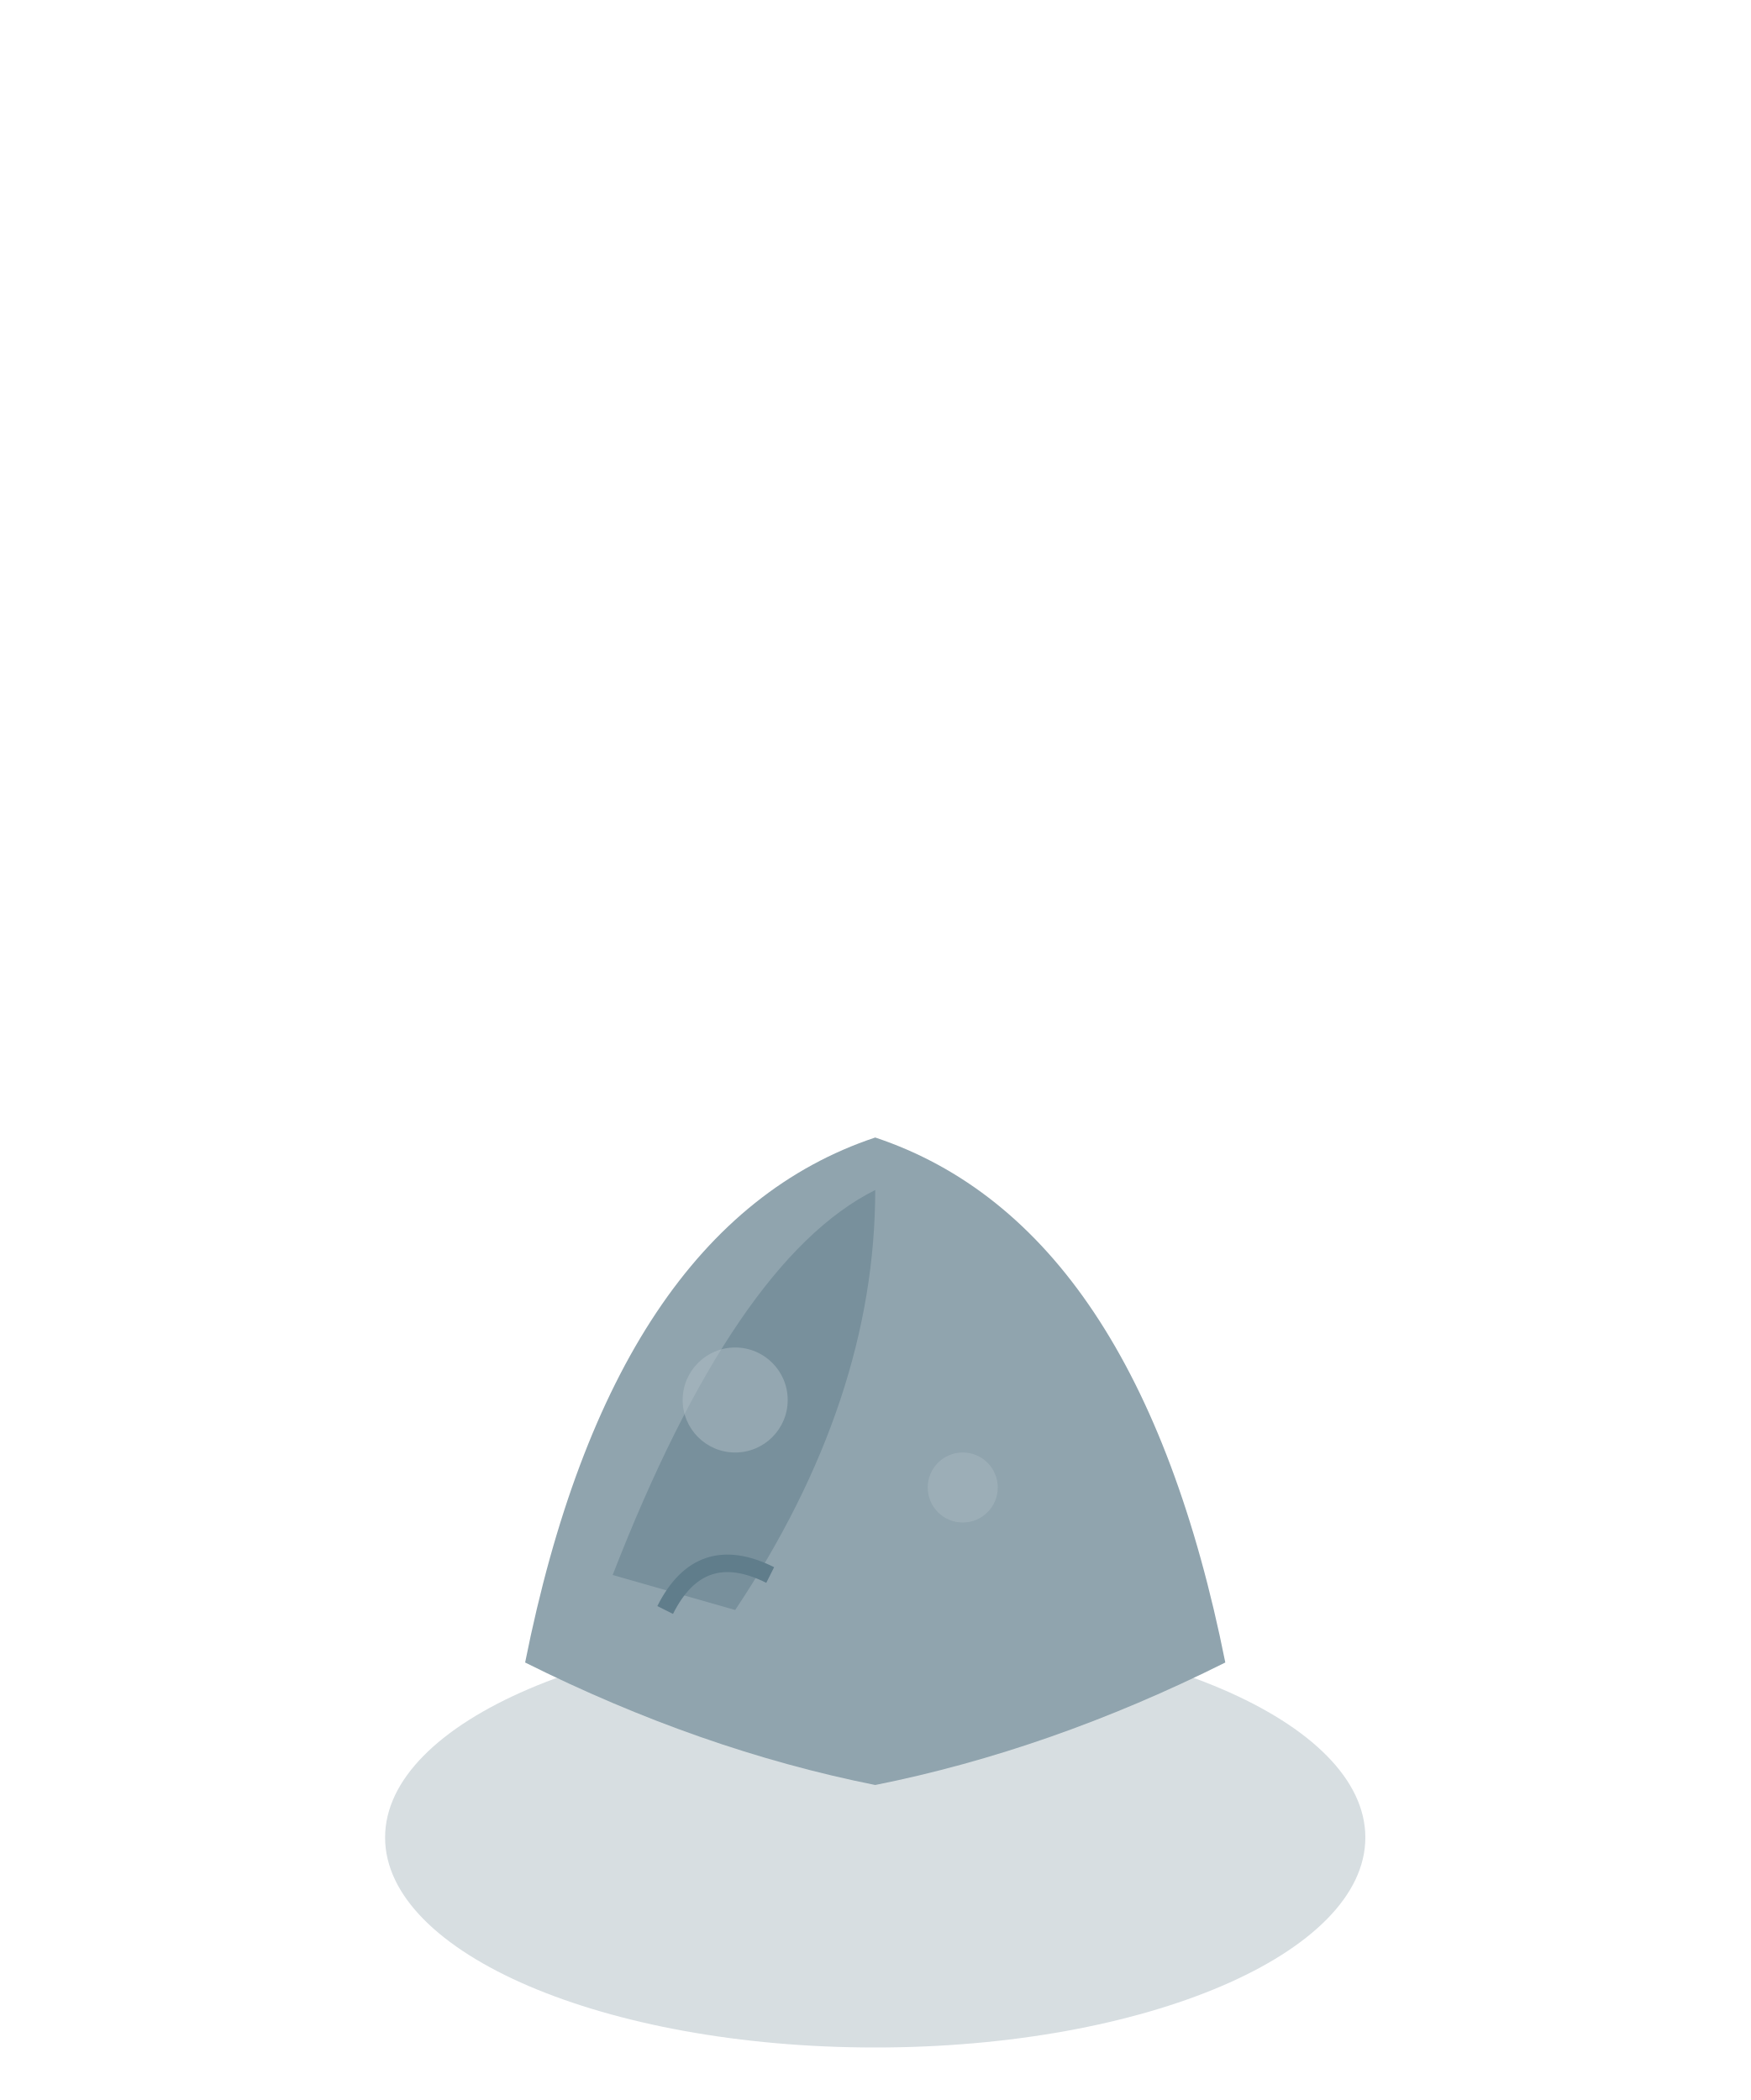
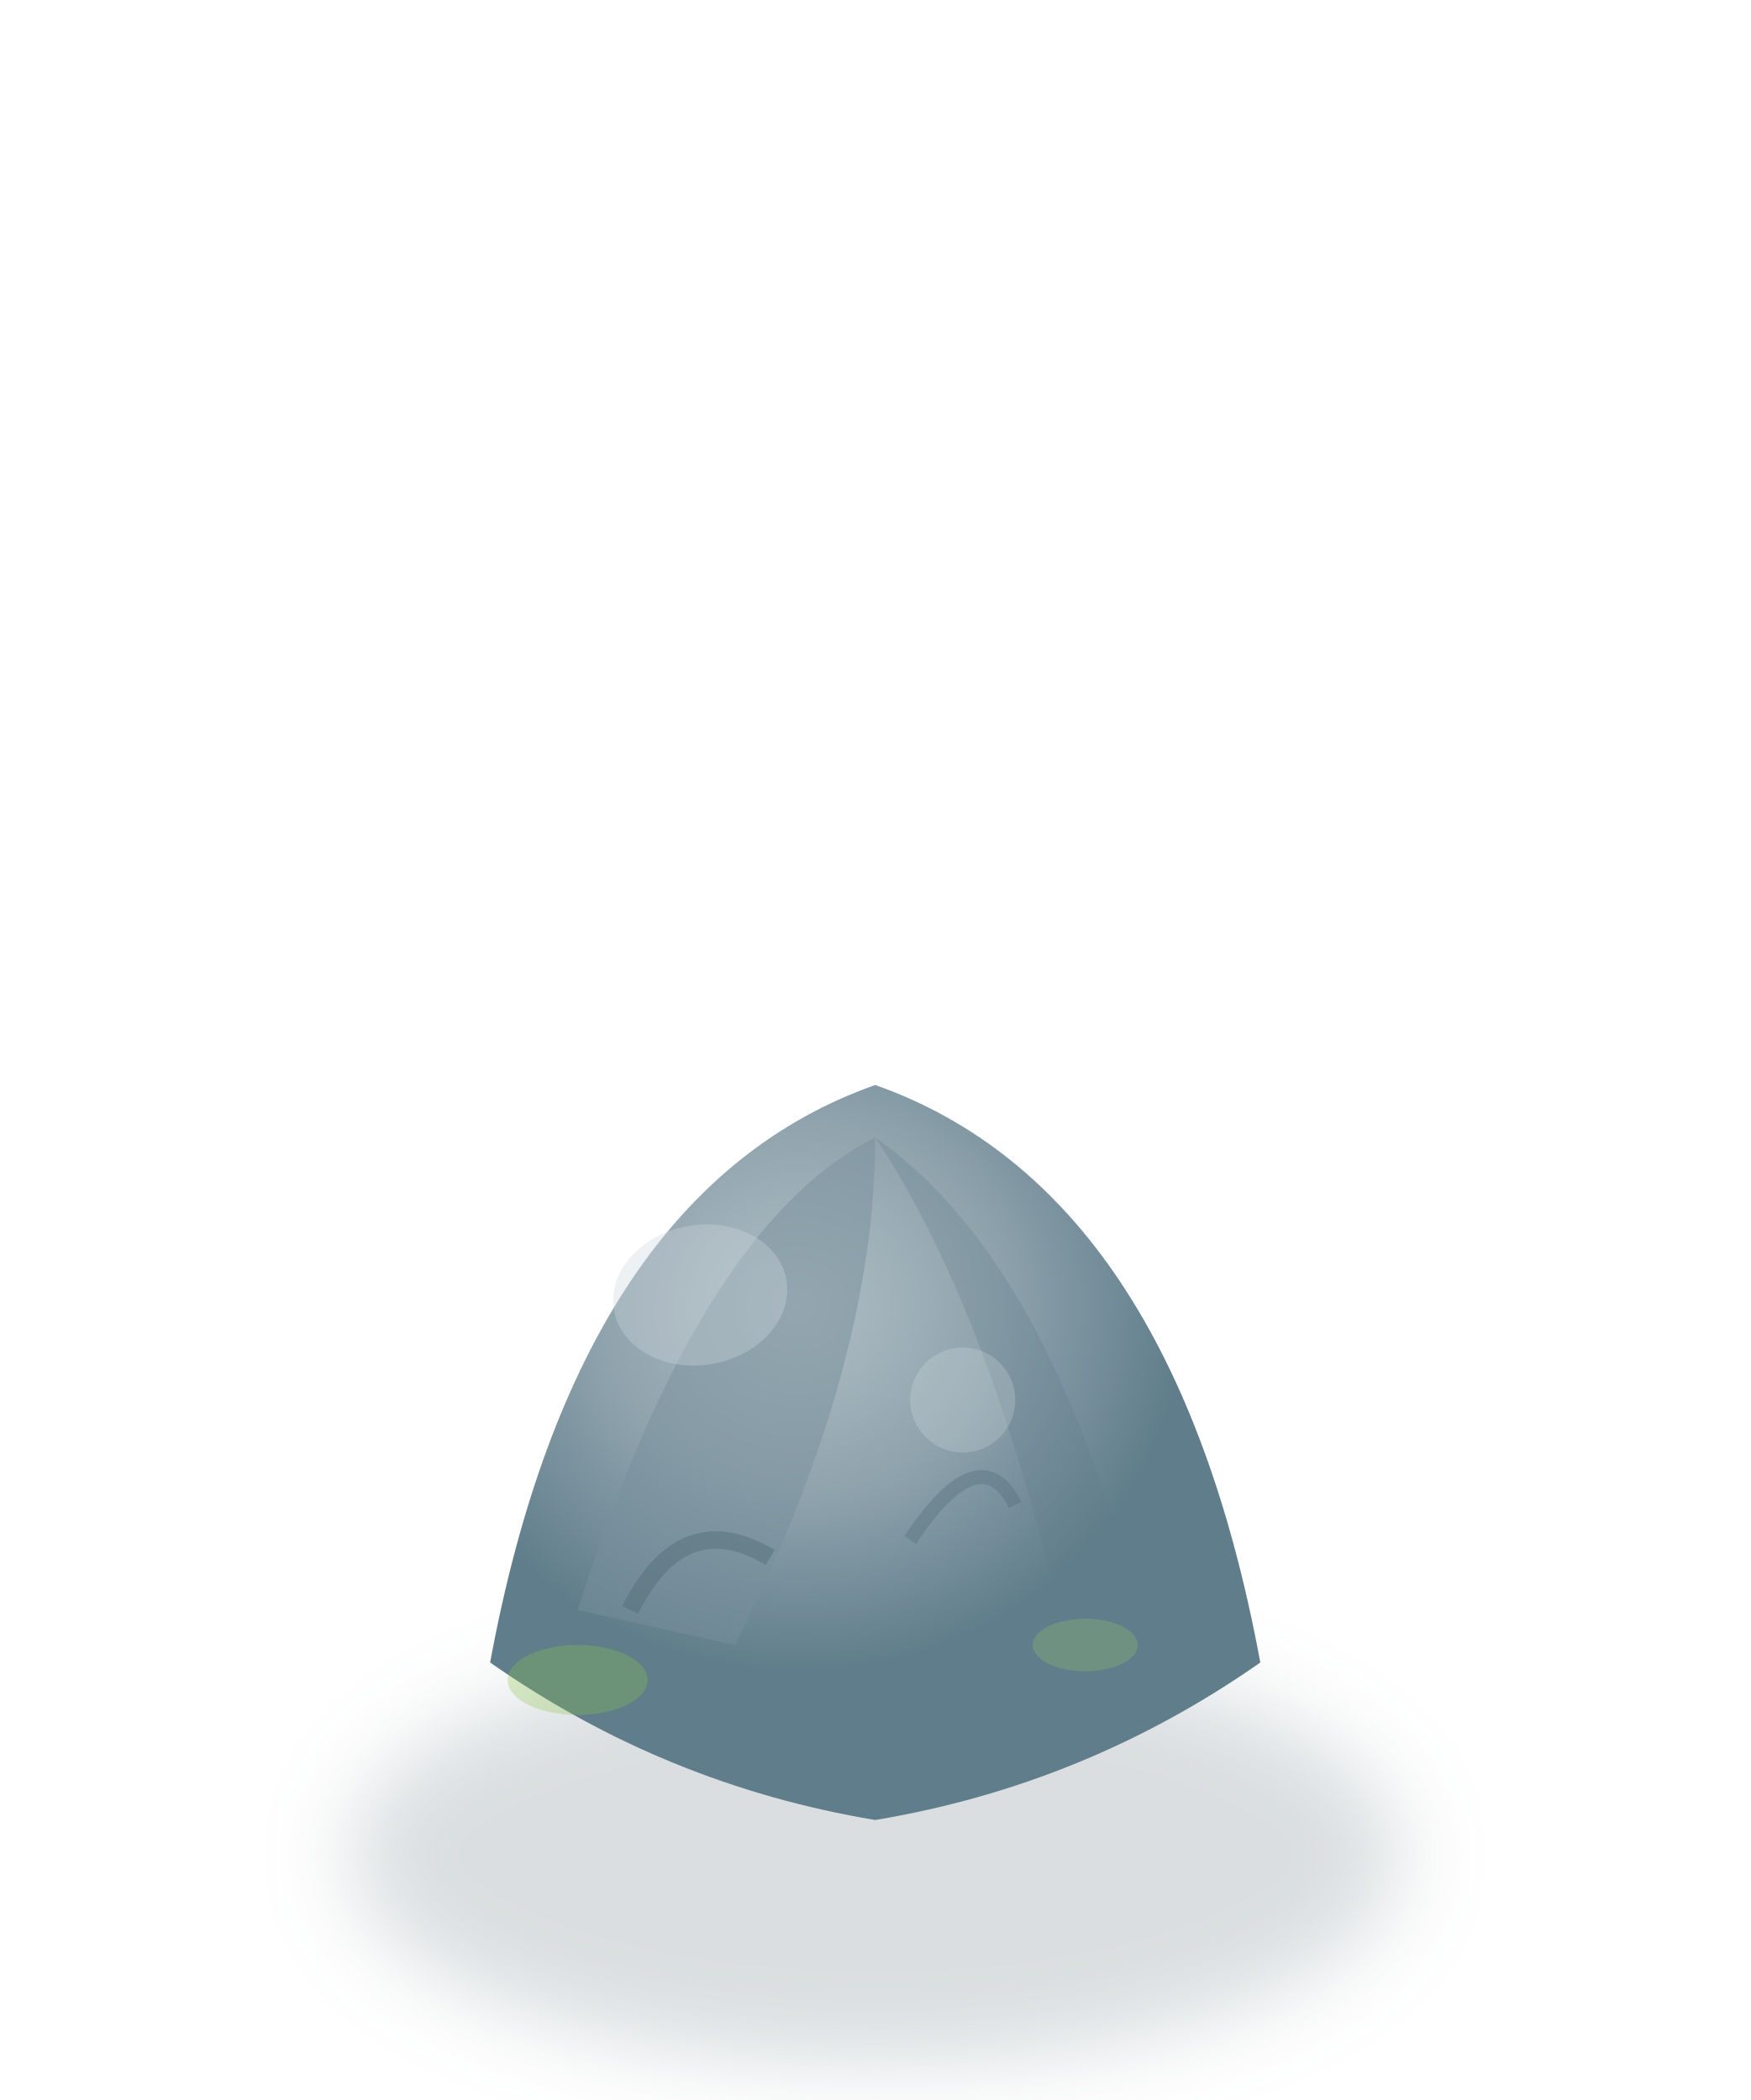
<svg xmlns="http://www.w3.org/2000/svg" viewBox="0 0 100 120">
-   <ellipse cx="50" cy="105" rx="28" ry="12" fill="#78909C" opacity="0.3" />
-   <path d="M30 95 Q35 70 50 65 Q65 70 70 95 Q60 100 50 102 Q40 100 30 95Z" fill="#90A4AE" />
-   <path d="M35 90 Q42 72 50 68 Q50 80 42 92Z" fill="#78909C" />
-   <circle cx="42" cy="80" r="3" fill="#B0BEC5" opacity="0.5" />
-   <circle cx="55" cy="85" r="2" fill="#B0BEC5" opacity="0.4" />
-   <path d="M38 92 Q40 88 44 90" stroke="#607D8B" stroke-width="1" fill="none" />
+   <defs>
+     <radialGradient id="rG" cx="40%" cy="30%">
+       <stop offset="0%" stop-color="#B0BEC5" />
+       <stop offset="50%" stop-color="#90A4AE" />
+       <stop offset="100%" stop-color="#607D8B" />
+     </radialGradient>
+     <filter id="sh">
+       <feGaussianBlur stdDeviation="2.5" />
+     </filter>
+   </defs>
+   <ellipse cx="50" cy="106" rx="30" ry="12" fill="#455A64" opacity="0.2" filter="url(#sh)" />
+   <path d="M28 95 Q33 68 50 62 Q67 68 72 95 Q62 102 50 104 Q38 102 28 95Z" fill="url(#rG)" />
+   <path d="M33 92 Q40 70 50 65 Q50 78 42 94Z" fill="#78909C" opacity="0.5" />
+   <path d="M60 90 Q56 74 50 65 Q60 72 65 92Z" fill="#607D8B" opacity="0.3" />
+   <ellipse cx="40" cy="74" rx="5" ry="4" fill="#CFD8DC" opacity="0.35" transform="rotate(-10 40 74)" />
+   <circle cx="55" cy="80" r="3" fill="#ECEFF1" opacity="0.2" />
+   <path d="M36 92 Q39 86 44 89" stroke="#546E7A" stroke-width="1" fill="none" opacity="0.5" />
+   <path d="M52 88 Q56 82 58 86" stroke="#546E7A" stroke-width="0.8" fill="none" opacity="0.4" />
+   <ellipse cx="33" cy="96" rx="4" ry="2" fill="#8BC34A" opacity="0.3" />
+   <ellipse cx="62" cy="94" rx="3" ry="1.5" fill="#9CCC65" opacity="0.25" />
</svg>
